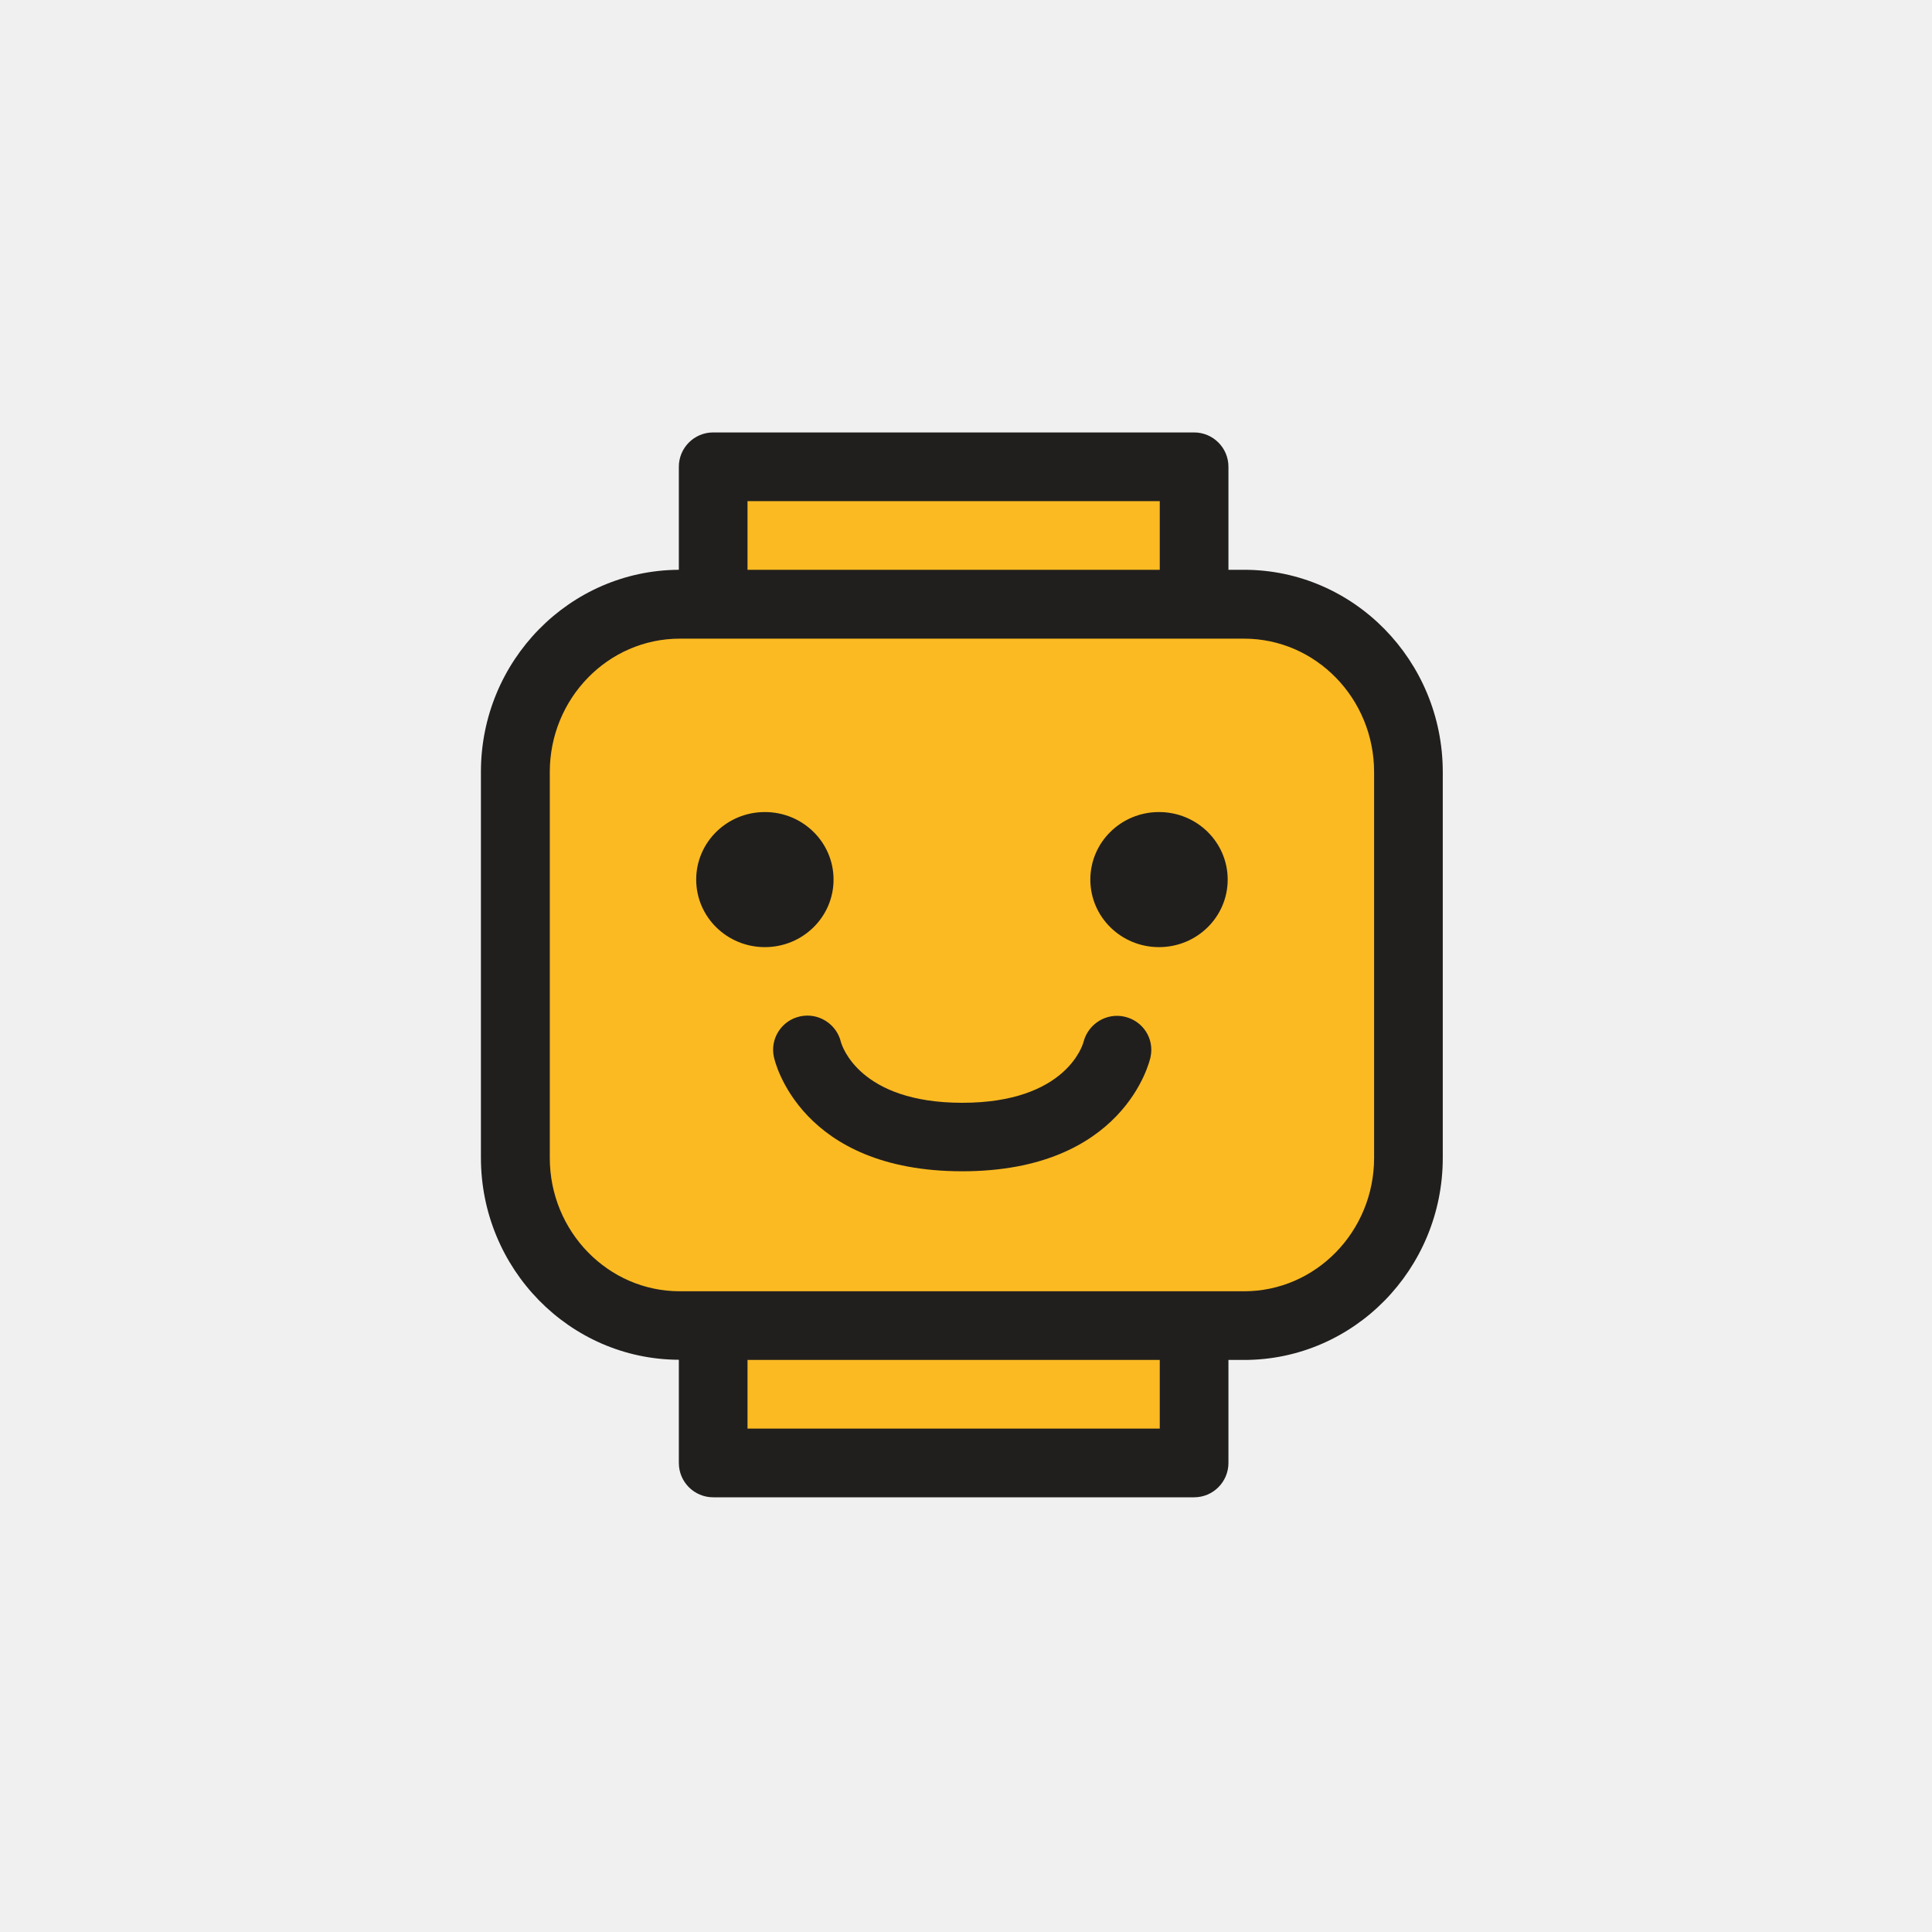
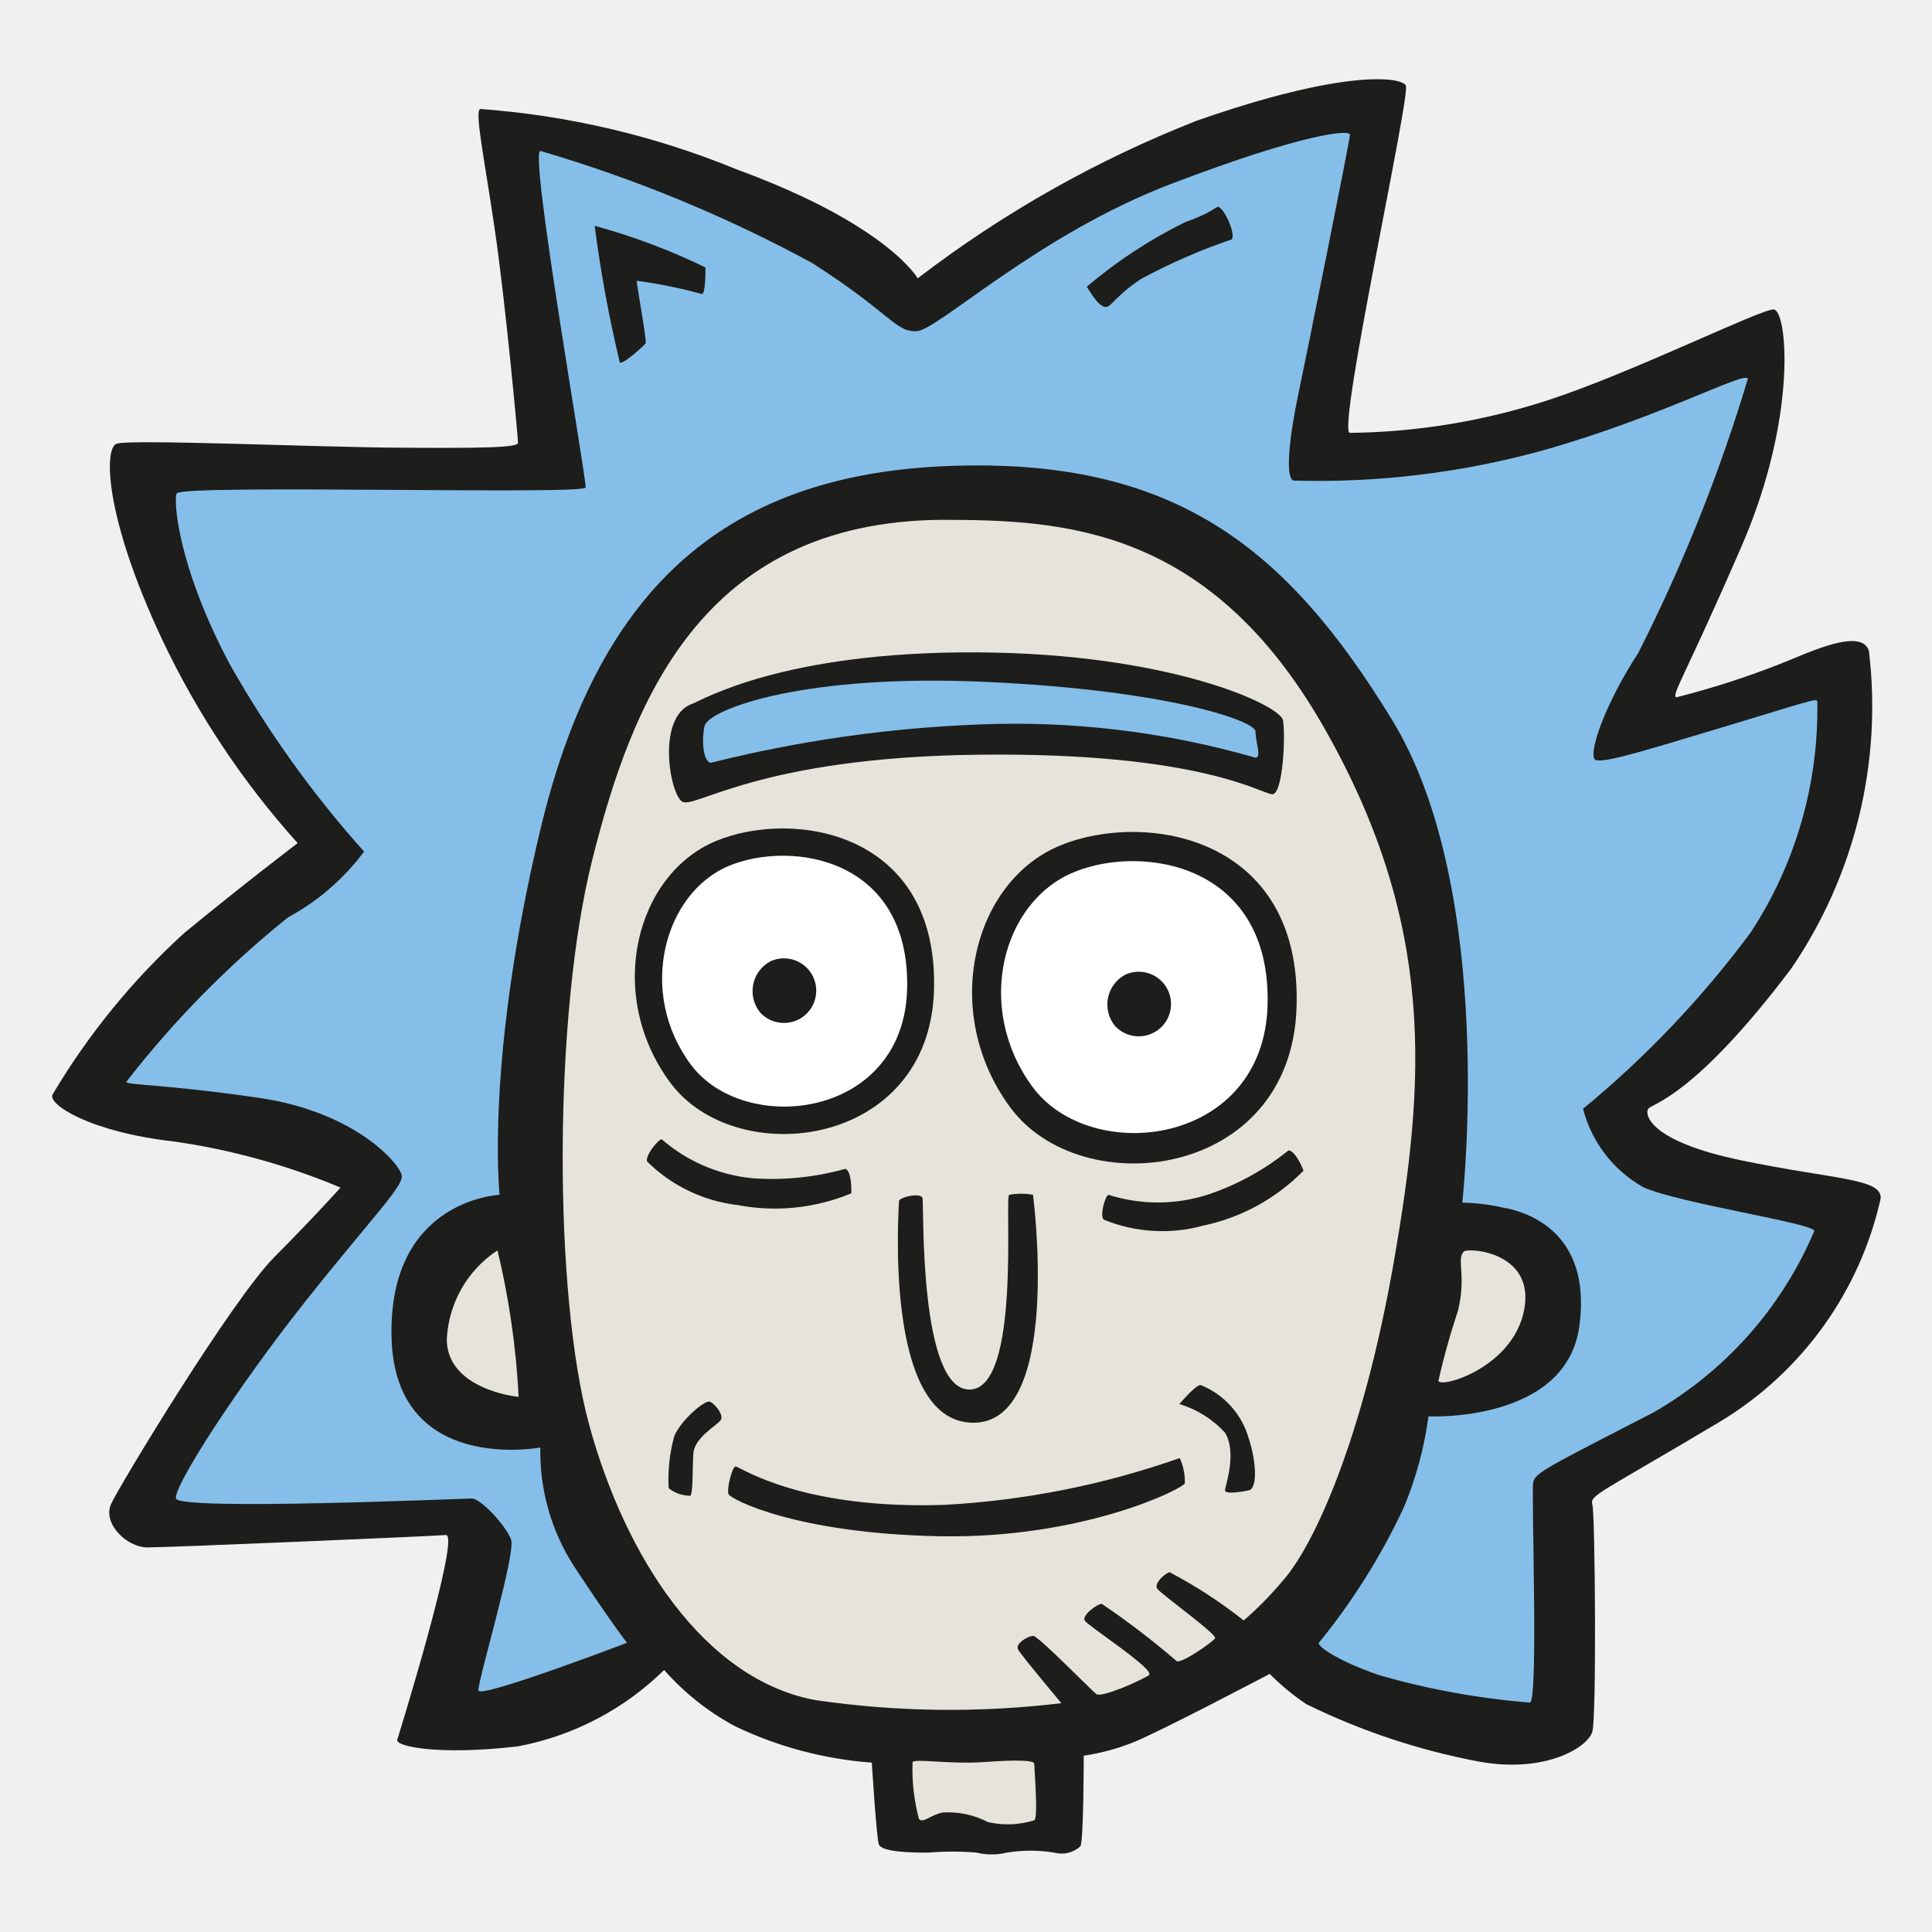
- <svg xmlns="http://www.w3.org/2000/svg" width="800px" height="800px" viewBox="0 0 1024 1024" class="icon" version="1.1">
-   <path d="M746.5 613.7c0 49.1-39 88.9-87.1 88.9H360.2c-48.1 0-87.1-39.8-87.1-88.9V409.2c0-49.1 39-88.9 87.1-88.9h299.2c48.1 0 87.1 39.8 87.1 88.9v204.5zM378 247.4h254.9v72.8H378zM378 702.6h254.9v72.8H378z" fill="#FBBA22" />
-   <path d="M659.4 302h-8.3v-54.6c0-10.1-8.2-18.2-18.2-18.2H378c-10.1 0-18.2 8.2-18.2 18.2V302c-57.9 0.3-104.9 48.2-104.9 107.1v204.5c0 58.9 47 106.9 104.9 107.1v54.7c0 10.1 8.2 18.2 18.2 18.2h254.9c10.1 0 18.2-8.2 18.2-18.2v-54.6h8.3c58.1 0 105.3-48.1 105.3-107.1V409.2c0-59.1-47.2-107.2-105.3-107.2z m-263.2-36.4h218.5V302H396.2v-36.4z m218.5 491.6H396.2v-36.4h218.5v36.4z m113.6-143.5c0 39-30.9 70.7-68.9 70.7H360.3c-38 0-68.9-31.7-68.9-70.7V409.2c0-39 30.9-70.7 68.9-70.7h299.1c38 0 68.9 31.7 68.9 70.7v204.5z" fill="#211F1E" />
-   <path d="M441.8 466.2c0-19.8-16.3-35.8-36.4-35.8-20.1 0-36.4 16-36.4 35.8 0 19.8 16.3 35.8 36.4 35.8 20.1 0 36.4-16 36.4-35.8zM614.3 430.4c-20.1 0-36.4 16-36.4 35.8 0 19.8 16.3 35.8 36.4 35.8 20.1 0 36.4-16 36.4-35.8 0-19.8-16.3-35.8-36.4-35.8zM596.2 538.9c-9.7-2.3-19.4 3.7-21.9 13.3-0.3 1.3-9.1 32.3-64.3 32.3-54.6 0-63.8-30.4-64.3-32.2-2.3-9.6-11.9-15.7-21.6-13.6-9.8 2.1-16.1 11.8-13.9 21.6 0.5 2.5 14.2 60.5 99.8 60.5s99.3-58.1 99.8-60.5c2.1-9.7-3.9-19.1-13.6-21.4z" fill="#211F1E" />
+ <svg xmlns="http://www.w3.org/2000/svg" width="800px" height="800px" viewBox="0 0 64 64">
+   <path d="m9.86 27.93a28 28 0 0 1 -4.5-6.77c-1.9-4.05-1.92-6.3-1.5-6.46s6.52.11 9.3.13 4 0 4-.16-.41-4.6-.76-7-.69-4-.49-4.06a27.67 27.67 0 0 1 8.49 2c5 1.83 6 3.61 6 3.61a38 38 0 0 1 9.24-5.22c4.85-1.7 6.76-1.46 6.93-1.17s-2.28 11.39-1.86 11.51a22 22 0 0 0 6.59-1.09c2.73-.89 7-3 7.45-3s.82 3.52-1.06 7.85-2.33 4.92-2.16 5a28.33 28.33 0 0 0 4.06-1.36c1.41-.59 2.15-.68 2.32-.18a15.4 15.4 0 0 1 -2.57 10.52c-3.21 4.26-4.62 4.48-4.74 4.65s0 1.07 3.09 1.71 4.65.59 4.61 1.26a11.58 11.58 0 0 1 -5.3 7.38c-4.09 2.44-4.34 2.44-4.25 2.77s.14 7 0 7.51-1.53 1.39-3.73 1a22.33 22.33 0 0 1 -5.75-1.91 7.89 7.89 0 0 1 -1.21-1s-3.68 1.94-4.55 2.28a7.38 7.38 0 0 1 -1.61.43s0 2.82-.11 3a.92.92 0 0 1 -.87.21 4.88 4.88 0 0 0 -1.57 0 2.09 2.09 0 0 1 -1 0 9.27 9.27 0 0 0 -1.58 0c-.46 0-1.58 0-1.66-.28s-.23-2.7-.23-2.7a12.66 12.66 0 0 1 -4.54-1.21 8.49 8.49 0 0 1 -2.34-1.86 9.38 9.38 0 0 1 -4.84 2.53c-2.65.31-4.07 0-4-.22s2.11-6.82 1.61-6.78-9.17.41-9.88.41-1.5-.81-1.21-1.44 4-6.76 5.41-8.18 2.19-2.3 2.19-2.3a22.44 22.44 0 0 0 -5.54-1.53c-2.74-.31-4.16-1.22-4-1.55a23.31 23.31 0 0 1 4.36-5.35c1.98-1.63 3.76-2.98 3.76-2.98z" fill="#1d1d1b" />
+   <path d="m5.86 16.34c.3-.3 13.5.06 13.54-.19s-1.88-11.15-1.5-11.15a46 46 0 0 1 9 3.71c2.63 1.68 2.76 2.3 3.47 2.26s4-3.19 8.43-4.88 5.92-1.8 5.92-1.63-1.44 7.31-1.72 8.64-.44 2.74-.15 2.82a28 28 0 0 0 8.26-1c3.93-1.11 6.74-2.66 6.79-2.37a55.16 55.16 0 0 1 -3.63 9.08c-1.19 1.83-1.67 3.41-1.42 3.54s1.66-.31 4.35-1.12 3-.94 3-.81a13.49 13.49 0 0 1 -2.2 7.64 33 33 0 0 1 -5.56 5.85 4.18 4.18 0 0 0 2 2.6c1.17.53 5.7 1.2 5.66 1.45a12.59 12.59 0 0 1 -5.31 6c-3.51 1.81-3.93 2-4 2.32s.18 7.26-.11 7.3a25.34 25.34 0 0 1 -5-.91c-1.41-.49-2-.94-2-1.06a21.37 21.37 0 0 0 2.83-4.51 12 12 0 0 0 .81-3s4.57.22 5-3-1.89-3.81-2.55-3.92a6.49 6.49 0 0 0 -1.33-.16s1.16-10.3-2.33-16-7.21-8.71-14.76-8.4-11.59 4.29-13.44 12-1.36 12.14-1.36 12.14-3.69.15-3.58 4.72 4.93 3.65 4.93 3.65a7 7 0 0 0 1.1 3.91c1.22 1.86 1.77 2.56 1.77 2.56s-4.88 1.86-4.92 1.58 1.25-4.54 1.08-5-1-1.36-1.3-1.36-9.71.41-9.8 0 2.09-3.76 4.27-6.51 3.25-3.81 3.21-4.18-1.51-2.11-4.72-2.58-4.48-.42-4.4-.54a32.65 32.65 0 0 1 5.35-5.44 7.72 7.72 0 0 0 2.52-2.18 35.44 35.44 0 0 1 -4.45-6.21c-1.77-3.33-1.87-5.53-1.75-5.66z" fill="#85bfe9" />
+   <path d="m20.53 12a42.8 42.8 0 0 1 -.83-4.52 21.08 21.08 0 0 1 3.67 1.38c0 .17 0 .88-.12.88a16.26 16.26 0 0 0 -2.16-.44c0 .12.34 2 .3 2.07s-.78.74-.86.63z" fill="#1d1d1b" />
+   <path d="m36 9.5a15.63 15.63 0 0 1 3.26-2.14c1.2-.43 1-.63 1.2-.43s.47.87.34 1a19.73 19.73 0 0 0 -3 1.31c-.95.63-1 1-1.23.92s-.45-.49-.57-.66z" fill="#1d1d1b" />
+   <path d="m16.48 41.42a26.38 26.38 0 0 1 .7 4.85c-.12 0-2.36-.27-2.38-1.89a3.74 3.74 0 0 1 1.68-2.96z" fill="#e6e4da" />
+   <path d="m48.49 41.46c.13-.14 2.37 0 2 1.93s-2.79 2.61-2.84 2.35a24.06 24.06 0 0 1 .65-2.33c.28-1.17-.06-1.7.19-1.95z" fill="#e6e4da" />
+   <path d="m31.2 17.22c4 0 8.84.22 12.63 6.83s3.37 11.85 2.34 17.76-2.67 9.44-3.69 10.57a11.44 11.44 0 0 1 -1.28 1.3 15.58 15.58 0 0 0 -2.46-1.6c-.21.08-.5.38-.41.54s2 1.52 1.92 1.65-1.16.88-1.28.75a27 27 0 0 0 -2.47-1.89c-.16 0-.66.38-.57.55s2.37 1.64 2.13 1.81-1.57.76-1.74.63-1.93-1.93-2.09-1.93-.62.25-.5.46 1.43 1.77 1.43 1.77a30.9 30.9 0 0 1 -8.14-.1c-3.7-.68-6.31-4.76-7.5-9.11s-1.19-13.61.1-18.73 3.56-11.2 11.58-11.26z" fill="#e6e4da" />
+   <path d="m30.23 58.37c.12-.12 1.25.08 2.37 0s1.66-.06 1.66.06.14 1.83 0 1.87a2.94 2.94 0 0 1 -1.53.06 2.87 2.87 0 0 0 -1.5-.32c-.41.08-.66.38-.79.21a6.4 6.4 0 0 1 -.21-1.88z" fill="#e6e4da" />
+   <path d="m22.94 23.31c.33-.12 3-1.73 9.41-1.7s10.06 1.75 10.15 2.25 0 2.45-.35 2.45-2.34-1.39-9.69-1.31-9.46 1.83-9.87 1.55-.85-2.82.35-3.24z" fill="#1d1d1b" />
+   <path d="m23.36 24c.25-.52 3.27-1.69 9.33-1.41s8.9 1.3 8.9 1.64.21.87 0 .87a28.74 28.74 0 0 0 -9.18-1.1 43.37 43.37 0 0 0 -8.87 1.27c-.34-.1-.26-1.14-.18-1.27z" fill="#85bfe9" />
+   <path d="m35.14 28c2.79-1.14 8-.31 7.81 5.38s-7.13 6.49-9.48 3.31-1.23-7.52 1.67-8.69z" fill="#1d1d1b" />
+   <path d="m35.58 28.89c2.28-.94 6.54-.26 6.41 4.41s-5.86 5.33-7.79 2.7-1-6.14 1.38-7.11z" fill="#ffffff" />
+   <path d="m23.74 27.85c2.57-1.05 7.35-.29 7.2 4.95s-6.57 6-8.74 3.06-1.13-6.92 1.54-8.01z" fill="#1d1d1b" />
+   <path d="m24.15 28.68c2.1-.86 6-.24 5.9 4.07s-5.39 4.91-7.17 2.51-.88-5.68 1.27-6.58z" fill="#ffffff" />
+   <g fill="#1d1d1b">
+     <path d="m25.51 31.85a1.07 1.07 0 1 1 -.32 1.7 1.12 1.12 0 0 1 .32-1.7z" />
+     <path d="m37.27 32.29a1.07 1.07 0 1 1 -.33 1.7 1.12 1.12 0 0 1 .33-1.7z" />
+     <path d="m21.92 37.74a5.37 5.37 0 0 0 3 1.29 9 9 0 0 0 3.08-.31c.2.05.21.65.2.81a6.57 6.57 0 0 1 -3.76.39 5.1 5.1 0 0 1 -3-1.44c-.09-.17.36-.74.48-.74z" />
+     <path d="m36.72 39.58a5.4 5.4 0 0 0 3.27 0 8.55 8.55 0 0 0 2.69-1.47c.21 0 .45.52.5.67a6.54 6.54 0 0 1 -3.32 1.82 5.13 5.13 0 0 1 -3.28-.19c-.17-.08.02-.79.14-.83z" />
+     <path d="m29.78 39.79c0-.13.73-.3.78-.1s-.13 6.38 1.57 6.34 1.14-6.36 1.3-6.45a2.14 2.14 0 0 1 .79 0s1 7.59-2 7.55-2.43-7.26-2.44-7.34z" />
+     <path d="m22.15 49.3a5.38 5.38 0 0 1 .19-1.74c.25-.55 1-1.17 1.16-1.13s.5.45.37.62-.86.58-.9 1.08 0 1.37-.11 1.42a1.18 1.18 0 0 1 -.71-.25z" />
+     <path d="m39.07 46.51s.53-.63.7-.63a2.7 2.7 0 0 1 1.5 1.49c.38 1 .39 1.94.1 2s-.79.13-.79 0 .41-1.24 0-1.91a3.37 3.37 0 0 0 -1.51-.95z" />
+     <path d="m24.38 48.58c.21.06 2.22 1.43 6.91 1.27a28 28 0 0 0 7.79-1.55 1.9 1.9 0 0 1 .17.83c0 .16-3.35 1.85-8.12 1.76s-6.94-1.23-7-1.4.13-.95.25-.91z" />
+   </g>
</svg>
